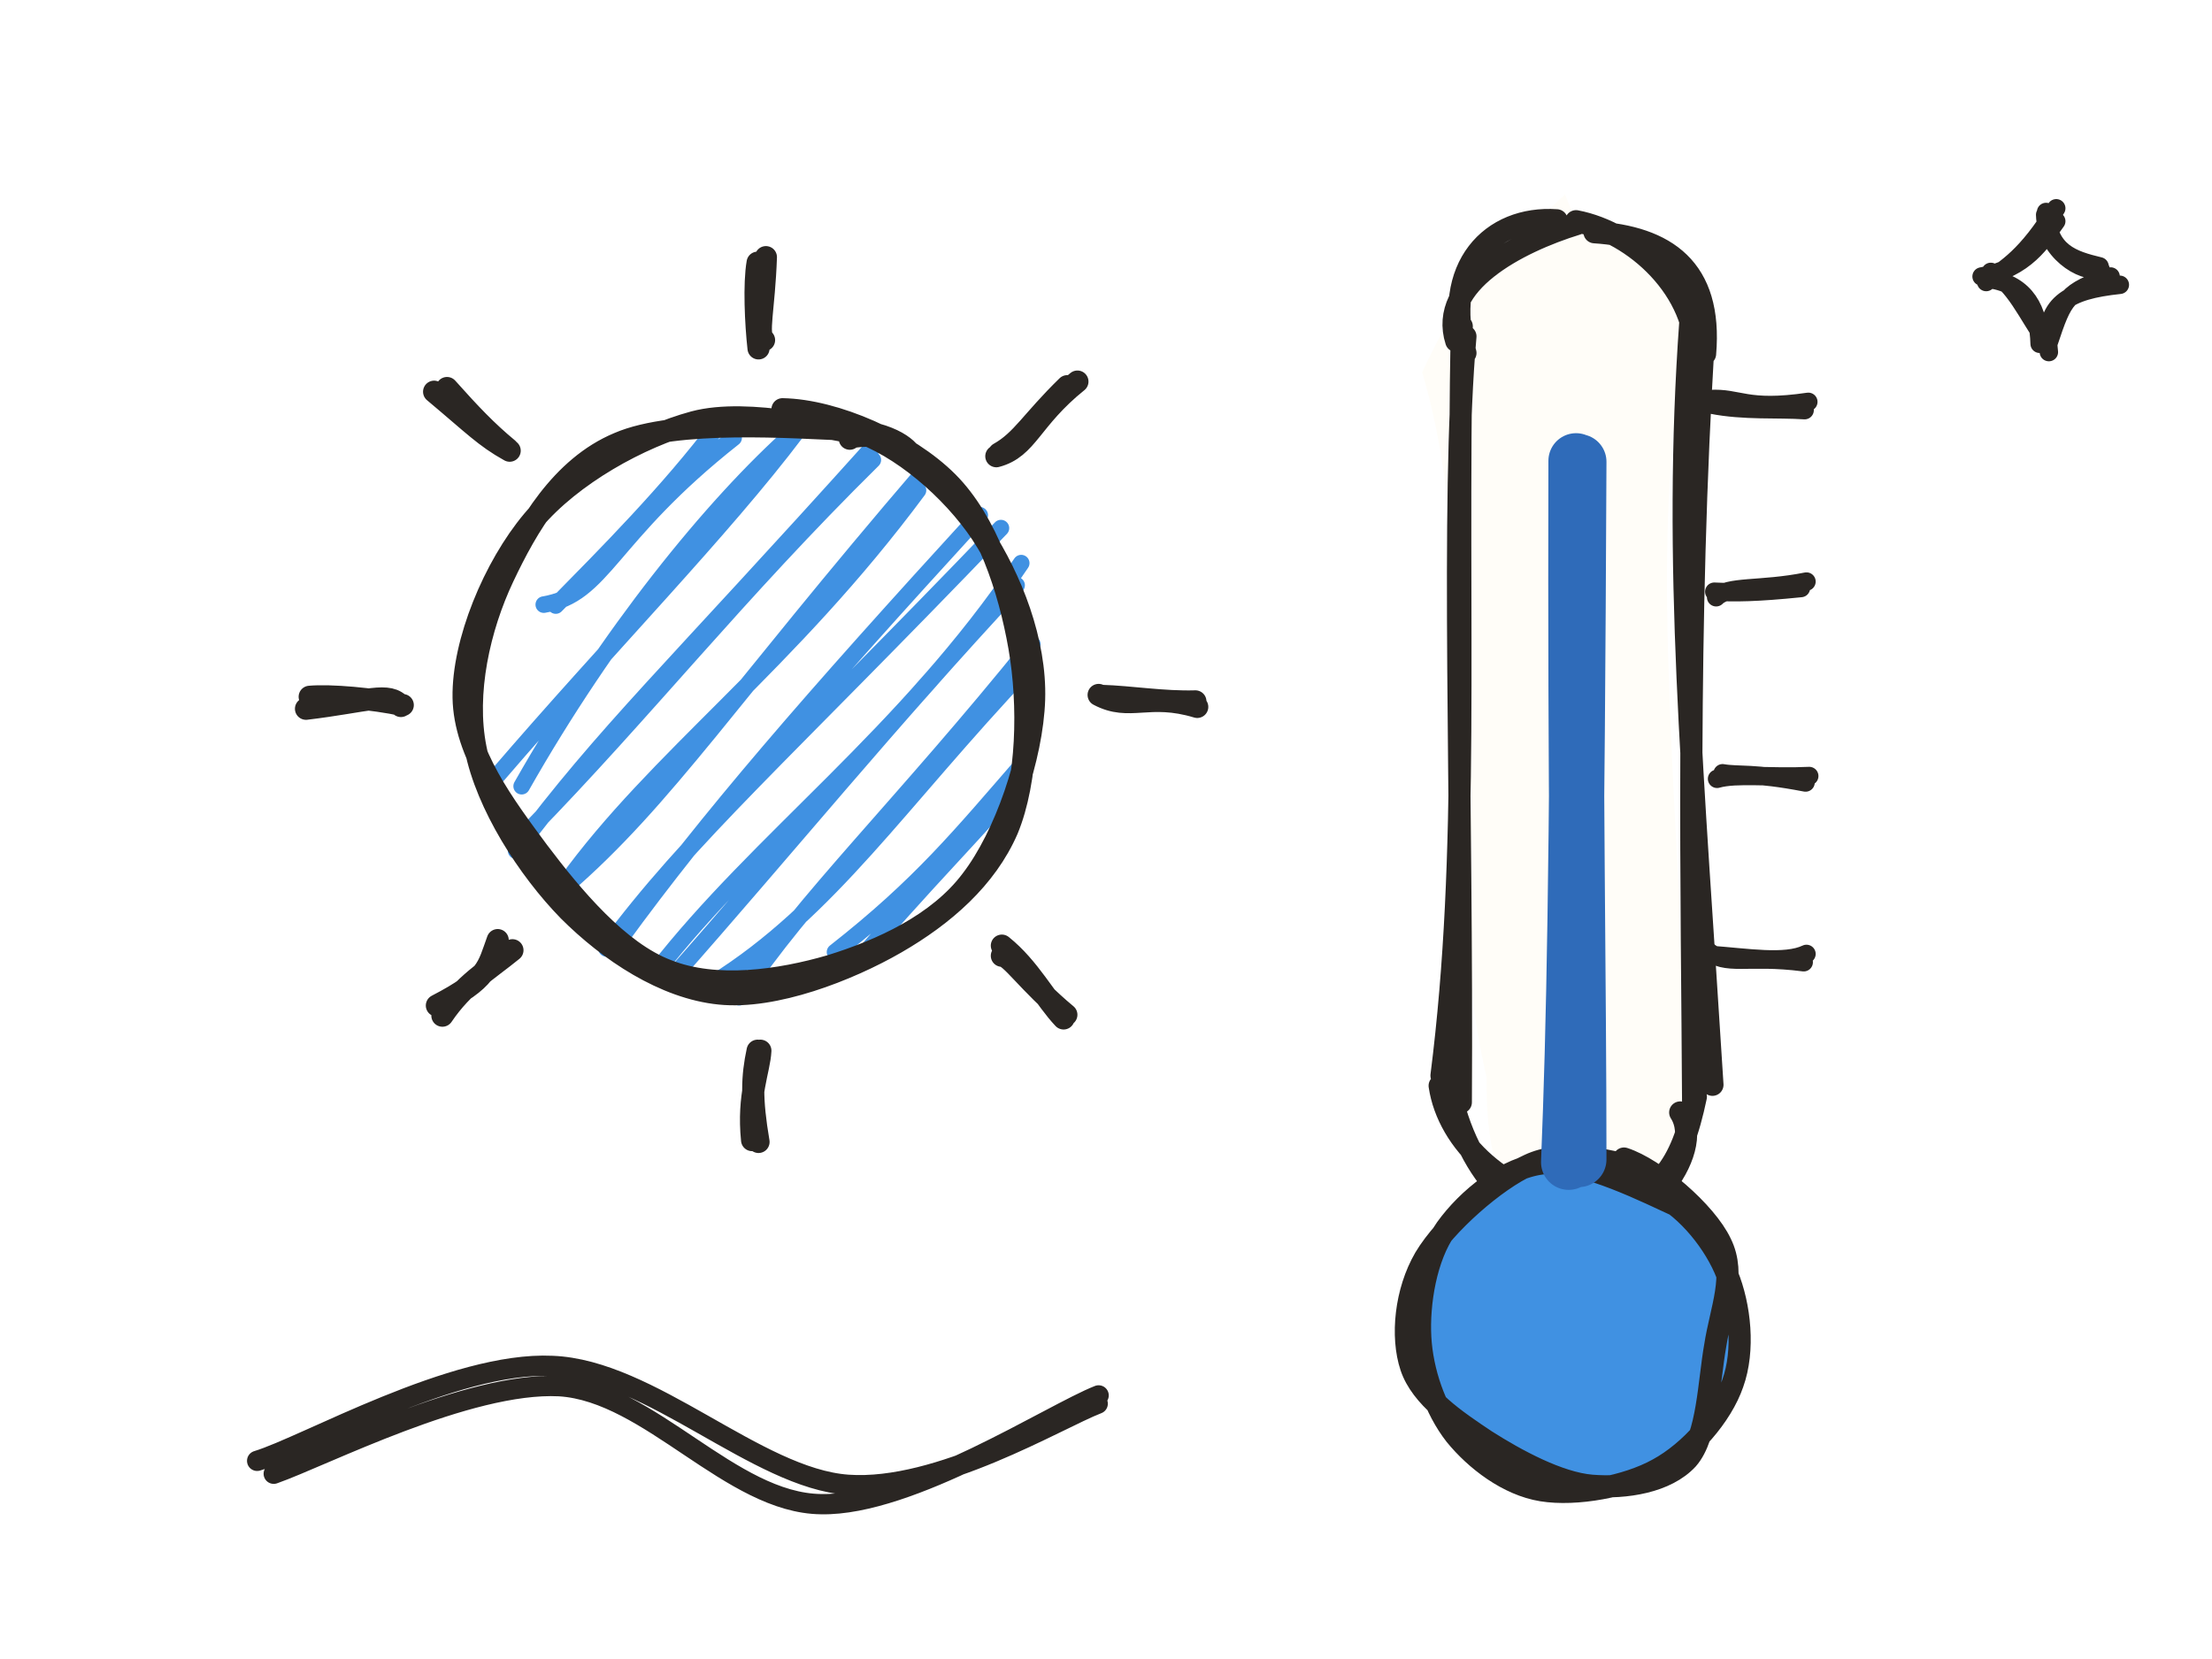
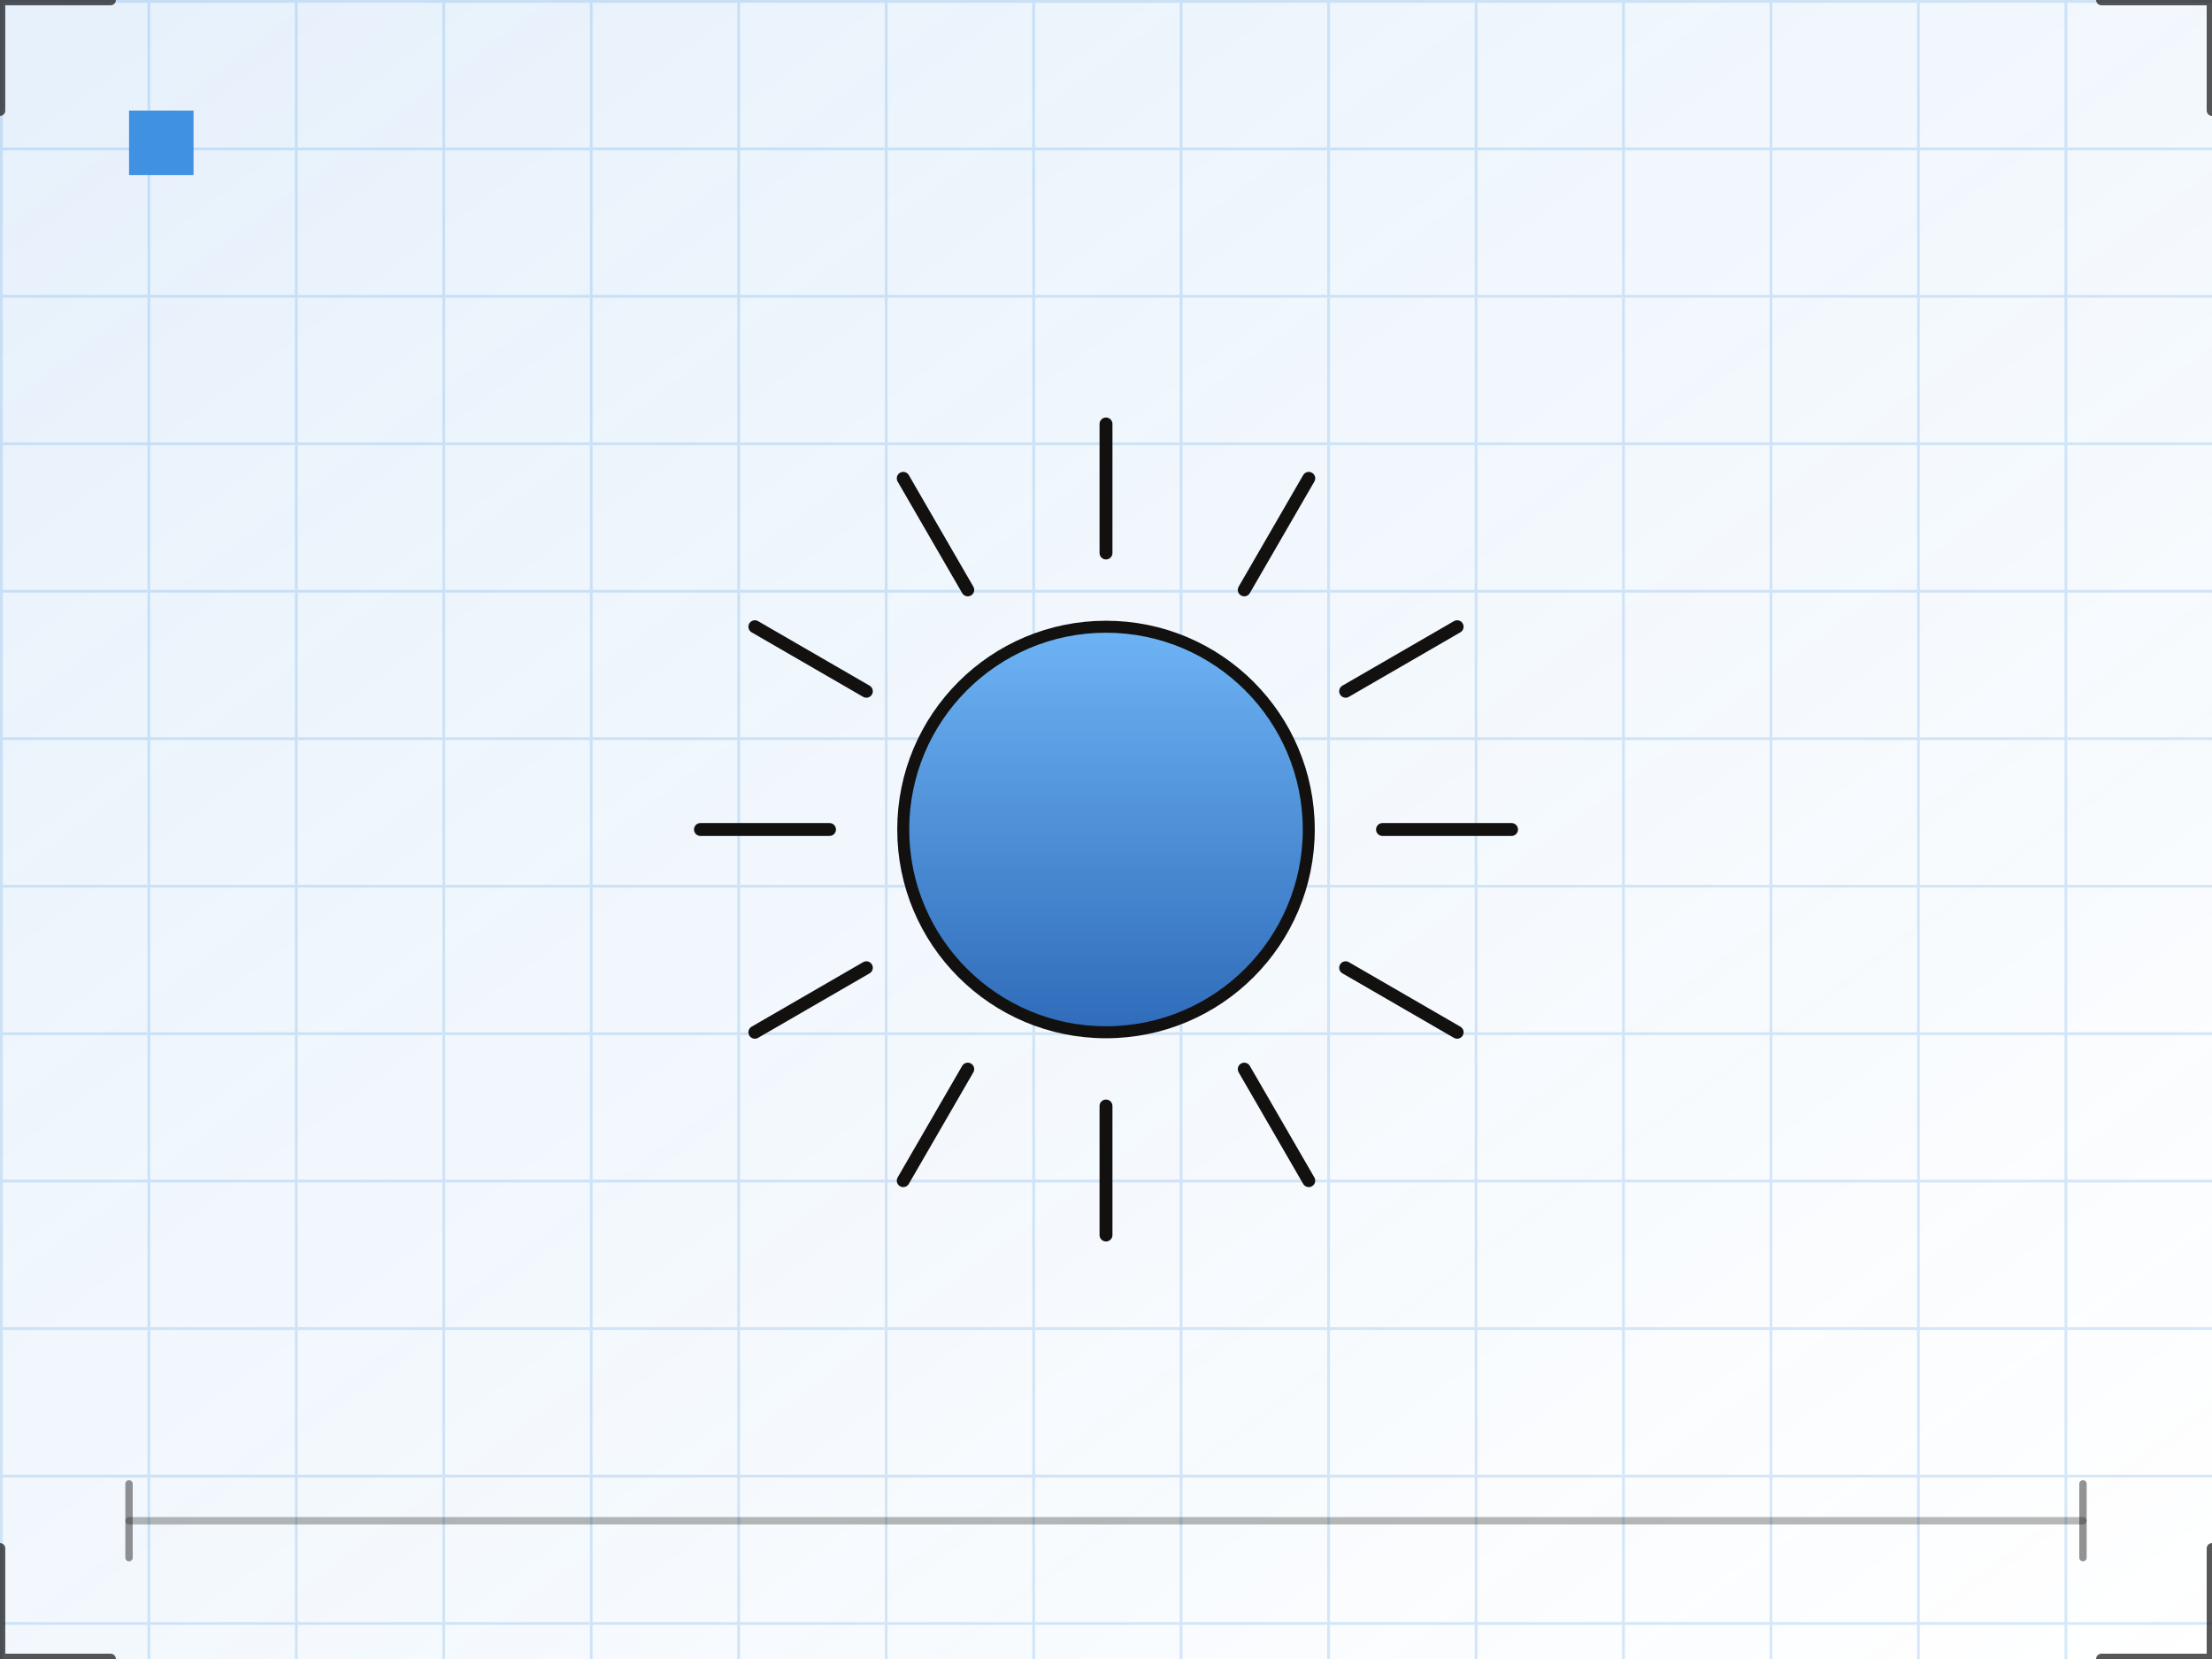
<svg xmlns="http://www.w3.org/2000/svg" viewBox="0 0 240 180" fill="none" stroke-linecap="round" stroke-linejoin="round">
-   <path d="M67.3 47.9 C67.3 47.9, 67.3 47.9, 67.3 47.9 M67.3 47.9 C67.3 47.9, 67.3 47.9, 67.3 47.9 M59 65.6 C65.6 64.5, 65.9 58.3, 79.6 47.5 M60.3 65.7 C65.7 60.2, 72.5 53.4, 78 46.1 M56.6 85.3 C65.9 68.9, 77.3 54.8, 86.2 46.9 M54 84.1 C66.2 69.9, 78.4 57.5, 86.4 46.9 M56 92.3 C65.8 79.2, 72.6 73.1, 94.8 48.4 M57.3 90.2 C69.9 77.3, 80 64.4, 94.7 49.9 M61.4 95.8 C71.2 82.2, 85.6 72.1, 99.6 53.2 M61.3 96.2 C72.3 86.7, 79.2 75.7, 100.5 50.9 M65.8 102.9 C75 90.5, 84.6 82.3, 108.6 57.3 M67.2 102 C76.8 88.8, 88 75.9, 106.3 55.9 M71.2 105.4 C82.3 91.1, 98.3 79.7, 110.8 61.1 M73 106 C85.2 92.2, 96.6 78.2, 110.3 63.5 M77.5 106.6 C90.1 98.7, 97.4 87.2, 111.4 72.4 M80.2 108.2 C87.2 97.6, 97.9 87.4, 112 69.9 M90.6 103.3 C99.9 96, 104.1 90.8, 111.4 82.4 M92.7 104.8 C99.6 96.5, 107.4 88.8, 111.1 84.1" stroke="#4091e2" stroke-width="1.8" />
-   <path d="M84.9 44.4 C90.6 44.5, 98.5 48, 102.8 52.3 C107.1 56.6, 109.5 63.9, 110.6 70.2 C111.7 76.5, 111.5 84.7, 109.3 90 C107 95.3, 102.4 99.3, 97.2 102.3 C92 105.3, 84 108.4, 78.1 107.8 C72.1 107.2, 66.1 103.2, 61.7 98.8 C57.3 94.3, 52.8 87.3, 51.6 81.2 C50.4 75.2, 52 68.1, 54.6 62.6 C57.2 57.1, 60.9 50.7, 67.1 48.1 C73.3 45.4, 86.4 46.4, 91.7 46.6 C97 46.9, 98.9 49, 98.9 49.6 M92.7 46.7 C97.7 48.3, 103.3 53.1, 106.5 57.9 C109.7 62.8, 112.4 69.6, 112.2 75.9 C112 82.1, 109.1 90.7, 105.4 95.5 C101.8 100.3, 95.6 103.1, 90.1 104.8 C84.6 106.4, 77.7 107.4, 72.4 105.3 C67.1 103.3, 62.1 97.3, 58.4 92.4 C54.7 87.4, 50.4 81.7, 50.3 75.7 C50.2 69.7, 53.6 61.5, 57.8 56.5 C62 51.5, 69.4 47.4, 75.3 45.8 C81.3 44.2, 90.8 46.8, 93.6 47.1 C96.4 47.4, 92.4 47.1, 92.2 47.6 M119.2 75.4 C122.6 77.2, 124.6 75.1, 129.9 76.7 M119.5 75.5 C122.7 75.6, 126.2 76.2, 129.7 76.1 M108.7 103.7 C109.6 103.6, 111.6 106.7, 115.7 110.1 M108.7 102.6 C111.7 105, 113.4 108.4, 115.4 110.5 M82.5 114 C82.4 116.1, 81.1 118.8, 81.6 123.7 M82.2 114 C81.6 116.8, 81.5 119.2, 82.3 123.9 M54 102 C52.9 105, 53 106.2, 47.4 109.1 M55.6 103.1 C52.9 105.3, 50.3 106.8, 48 110.2 M43.5 76.6 C42.2 75, 39.9 76.1, 33.2 76.9 M43.7 76.5 C40.5 75.8, 35.8 75.4, 33.6 75.6 M55.3 48.9 C52.6 47.4, 51.4 46.1, 47.1 42.5 M55.1 48.7 C52.8 46.8, 51 44.9, 48.5 42.1 M82.9 36.9 C82.1 36.3, 82.9 33.6, 83.1 27.9 M82.3 37.8 C82 35.1, 81.8 30.8, 82.2 28.5 M108.1 49.5 C111.5 48.6, 111.8 45.5, 116.9 41.4 M108.4 49.2 C110.9 47.8, 111.9 45.7, 115.8 41.9" stroke="#2a2623" stroke-width="2.4" />
-   <path d="M171 24 C171 24, 171 24, 171 24 C177.8 25.3, 180.3 32.4, 183.3 34.7 C179.3 56.9, 180.9 71.2, 183.3 118.7 C182.9 127.1, 181.9 131.7, 168.3 128.7 C171 132, 171 132, 171 132 C165.1 135.4, 161.1 128.6, 161.3 116.9 C155.9 94, 161 62.6, 154.3 40.4 C160.2 27.7, 164.4 26.3, 169.8 21.1 C171 24, 171 24, 171 24" stroke="none" fill="#fffdf8" />
-   <path d="M171 24 C171 24, 171 24, 171 24 M171 24 C171 24, 171 24, 171 24 M171 24 C177.3 25.2, 184.3 31.5, 184 39.1 M173 25.2 C180.7 25.7, 185.8 29.1, 185 38.4 M183.4 34.9 C181.5 61.2, 183.7 83.9, 185.8 117.7 M184.9 36.2 C182.9 68.1, 183.6 97.9, 183.7 119.6 M184 119 C182.4 126.6, 180.2 129.8, 172 132.6 M182.3 120.7 C185.2 125.2, 177.7 134.1, 172.1 133 M171 132 C171 132, 171 132, 171 132 M171 132 C171 132, 171 132, 171 132 M171 132 C165.8 133.7, 159.2 128.1, 157.2 117.7 M172.3 131.2 C163.1 129.8, 157.1 123.9, 156.2 117.8 M156.4 116.7 C159.5 92.3, 158 68.8, 158.6 35.4 M158.5 119.6 C158.7 86.9, 157.4 54.4, 159 36.5 M158 37 C156 30.8, 164.6 26.3, 171.1 24.3 M159 38.3 C156.4 29, 161.8 23.4, 168.9 23.9 M171 24 C171 24, 171 24, 171 24 M171 24 C171 24, 171 24, 171 24" stroke="#2a2623" stroke-width="2.4" />
-   <path d="M163.1 128.9 C166 126.9, 171.3 125.6, 175 126.4 C178.7 127.3, 183.3 130.7, 185.4 134 C187.6 137.2, 188.2 142.1, 187.9 145.9 C187.6 149.7, 185.9 154.1, 183.5 156.7 C181.1 159.3, 177.2 161, 173.6 161.4 C169.9 161.9, 164.7 161.6, 161.6 159.5 C158.4 157.5, 155.8 152.9, 154.7 149.2 C153.5 145.5, 153.2 140.9, 154.8 137.5 C156.4 134, 162.6 130, 164.3 128.4 C166 126.8, 164.8 127.6, 164.9 128 M178 128.6 C181.4 129.5, 183.3 131, 185.1 134.2 C186.9 137.4, 189.4 144.2, 188.8 147.9 C188.3 151.6, 184.9 154.3, 182 156.4 C179.1 158.4, 175.3 160, 171.5 160.2 C167.7 160.4, 161.7 159.9, 158.9 157.6 C156.2 155.2, 155.7 149.9, 155.2 145.9 C154.8 141.9, 154.5 136.6, 156.3 133.5 C158.1 130.5, 163 128.7, 166.2 127.5 C169.3 126.4, 173.3 126.8, 175.4 126.7 C177.4 126.6, 178 126.5, 178.2 126.7" stroke="none" fill="#4091e2" />
-   <path d="M180 129.6 C183.1 131.2, 186.1 134.9, 187.4 138.3 C188.8 141.7, 189.3 146.5, 188 150.1 C186.8 153.6, 183.4 157.5, 179.9 159.4 C176.5 161.3, 171 162.3, 167.3 161.7 C163.6 161.1, 160.1 158.4, 157.9 155.7 C155.7 152.9, 154.3 148.8, 154.1 145.1 C153.9 141.4, 154.7 136.4, 156.9 133.3 C159.2 130.1, 163.4 126.6, 167.6 126.2 C171.8 125.8, 179 129.5, 182.1 130.9 C185.1 132.2, 186.3 134.1, 186 134.5 M176.2 125.7 C179.6 126.8, 185.1 131.5, 186.7 134.9 C188.4 138.3, 186.7 142.1, 186.1 146 C185.4 149.9, 185.3 155.8, 183.1 158.3 C180.8 160.8, 176.4 161.5, 172.7 161.2 C169.1 160.9, 164.5 158.4, 161.2 156.3 C157.9 154.1, 154.2 151.6, 153.1 148.3 C152 145, 152.5 140.1, 154.6 136.5 C156.8 132.8, 162.3 128, 165.9 126.4 C169.5 124.7, 174.2 125.9, 176.1 126.3 C178 126.7, 177.4 128.6, 177.3 128.7" stroke="#2a2623" stroke-width="2.4" />
-   <path d="M170.2 126.1 C170.8 111.1, 171.1 95.8, 171.3 50.1 M171.3 125.8 C171.3 106.1, 170.9 86.9, 171 50" stroke="#2f6bb9" stroke-width="6" />
-   <path d="M185.5 43.3 C188.7 43.1, 189.4 44.6, 196.2 43.6 M185.7 43.9 C189.2 44.6, 192.9 44.3, 195.8 44.5 M186.2 64.8 C187.5 63.5, 191 64.1, 196 63.1 M186 64.2 C188.3 64.3, 190.5 64.3, 195.4 63.8 M186.9 83.9 C188.6 84.2, 190.2 83.8, 195.9 84.9 M186.3 84.5 C188.4 83.9, 192.1 84.4, 196.3 84.2 M185.2 103.1 C187.3 104.9, 189.5 103.6, 195.7 104.4 M185.5 103.6 C189.6 103.9, 193.7 104.6, 196 103.5" stroke="#2a2623" stroke-width="2" />
-   <path d="M29.7 159.9 C35.1 158, 50.8 149.9, 60.7 150.4 C70.5 151, 79.3 163.1, 89.1 163.2 C98.8 163.4, 114.1 153.4, 119.2 151.4 M27.9 158.5 C33.2 156.9, 49.2 147.7, 59.9 148.2 C70.6 148.6, 82.1 160.4, 92 161.1 C101.9 161.8, 114.7 154, 119.1 152.3" stroke="#2a2623" stroke-width="2.2" />
-   <path d="M222 23 C222.2 27.4, 224.9 28.2, 227.8 28.9 M221.9 23.3 C222 27.2, 225.9 29.7, 227.9 29.2 M229 30 C224.2 31.7, 223.9 32.3, 222.3 37.1 M230 30.9 C224.3 31.5, 221.7 33, 222.3 38.2 M222 37 C220 34.2, 218.5 30.6, 216 29.5 M221.3 37.3 C221.2 33.6, 219.8 30.9, 216 30.3 M215 30 C219.8 29.1, 221.5 26.2, 223.1 24 M215.5 30.6 C217.7 29.1, 219.9 27.8, 223.1 22.6 M222 23 C222 23, 222 23, 222 23 M222 23 C222 23, 222 23, 222 23" stroke="#2a2623" stroke-width="2" />
+   <defs>
+     <pattern id="grd" width="16" height="16" patternUnits="userSpaceOnUse">
+       <path d="M16 0H0V16" stroke="#4091e2" stroke-opacity="0.2" stroke-width="0.6" />
+     </pattern>
+     <linearGradient id="wash" x1="0" y1="0" x2="1" y2="1">
+       <stop offset="0" stop-color="#4091e2" stop-opacity="0.13" />
+       <stop offset="1" stop-color="#4091e2" stop-opacity="0" />
+     </linearGradient>
+     <linearGradient id="bar" x1="0" y1="0" x2="0" y2="1">
+       <stop offset="0" stop-color="#6eb4f5" />
+       <stop offset="1" stop-color="#2f6bb9" />
+     </linearGradient>
+     <radialGradient id="core" cx="50%" cy="45%" r="55%">
+       <stop offset="0" stop-color="#4091e2" stop-opacity=".34" />
+       <stop offset="1" stop-color="#4091e2" stop-opacity="0" />
+     </radialGradient>
+   </defs>
+   <rect width="240.0" height="180.0" fill="url(#grd)" />
+   <rect width="240.0" height="180.0" fill="url(#wash)" />
+   <path d="M0 12V0H12M228.0 0H240.0V12M240.0 168.0V180.0H228.0M12 180.0H0V168.0" stroke="#121110" stroke-opacity=".7" stroke-width="1.15" />
+   <rect x="14" y="12" width="7" height="7" fill="#4091e2" />
+   <path d="M14 165.0H226.0" stroke="#121110" stroke-opacity=".3" stroke-width=".8" />
+   <path d="M14 161.0v8M226.0 161.0v8" stroke="#121110" stroke-opacity=".45" stroke-width=".8" />
+   <circle cx="120" cy="90" r="22" fill="url(#bar)" stroke="#121110" stroke-width="1.3" />
+   <path d="M120.0 60.0L120.0 46.0" fill="none" stroke="#121110" stroke-width="1.4" />
+   <path d="M135.0 64.0L142.0 51.9" fill="none" stroke="#121110" stroke-width="1.4" />
+   <path d="M146.0 75.0L158.1 68.0" fill="none" stroke="#121110" stroke-width="1.4" />
+   <path d="M150.0 90.0L164.0 90.0" fill="none" stroke="#121110" stroke-width="1.4" />
+   <path d="M146.0 105.0L158.1 112.0" fill="none" stroke="#121110" stroke-width="1.4" />
+   <path d="M135.0 116.0L142.0 128.1" fill="none" stroke="#121110" stroke-width="1.4" />
+   <path d="M120.0 120.0L120.0 134.0" fill="none" stroke="#121110" stroke-width="1.4" />
+   <path d="M105.0 116.0L98.0 128.1" fill="none" stroke="#121110" stroke-width="1.4" />
+   <path d="M94.0 105.0L81.9 112.0" fill="none" stroke="#121110" stroke-width="1.4" />
+   <path d="M90.0 90.0L76.0 90.0" fill="none" stroke="#121110" stroke-width="1.4" />
+   <path d="M94.0 75.0L81.9 68.0" fill="none" stroke="#121110" stroke-width="1.4" />
+   <path d="M105.0 64.0L98.0 51.9" fill="none" stroke="#121110" stroke-width="1.4" />
</svg>
